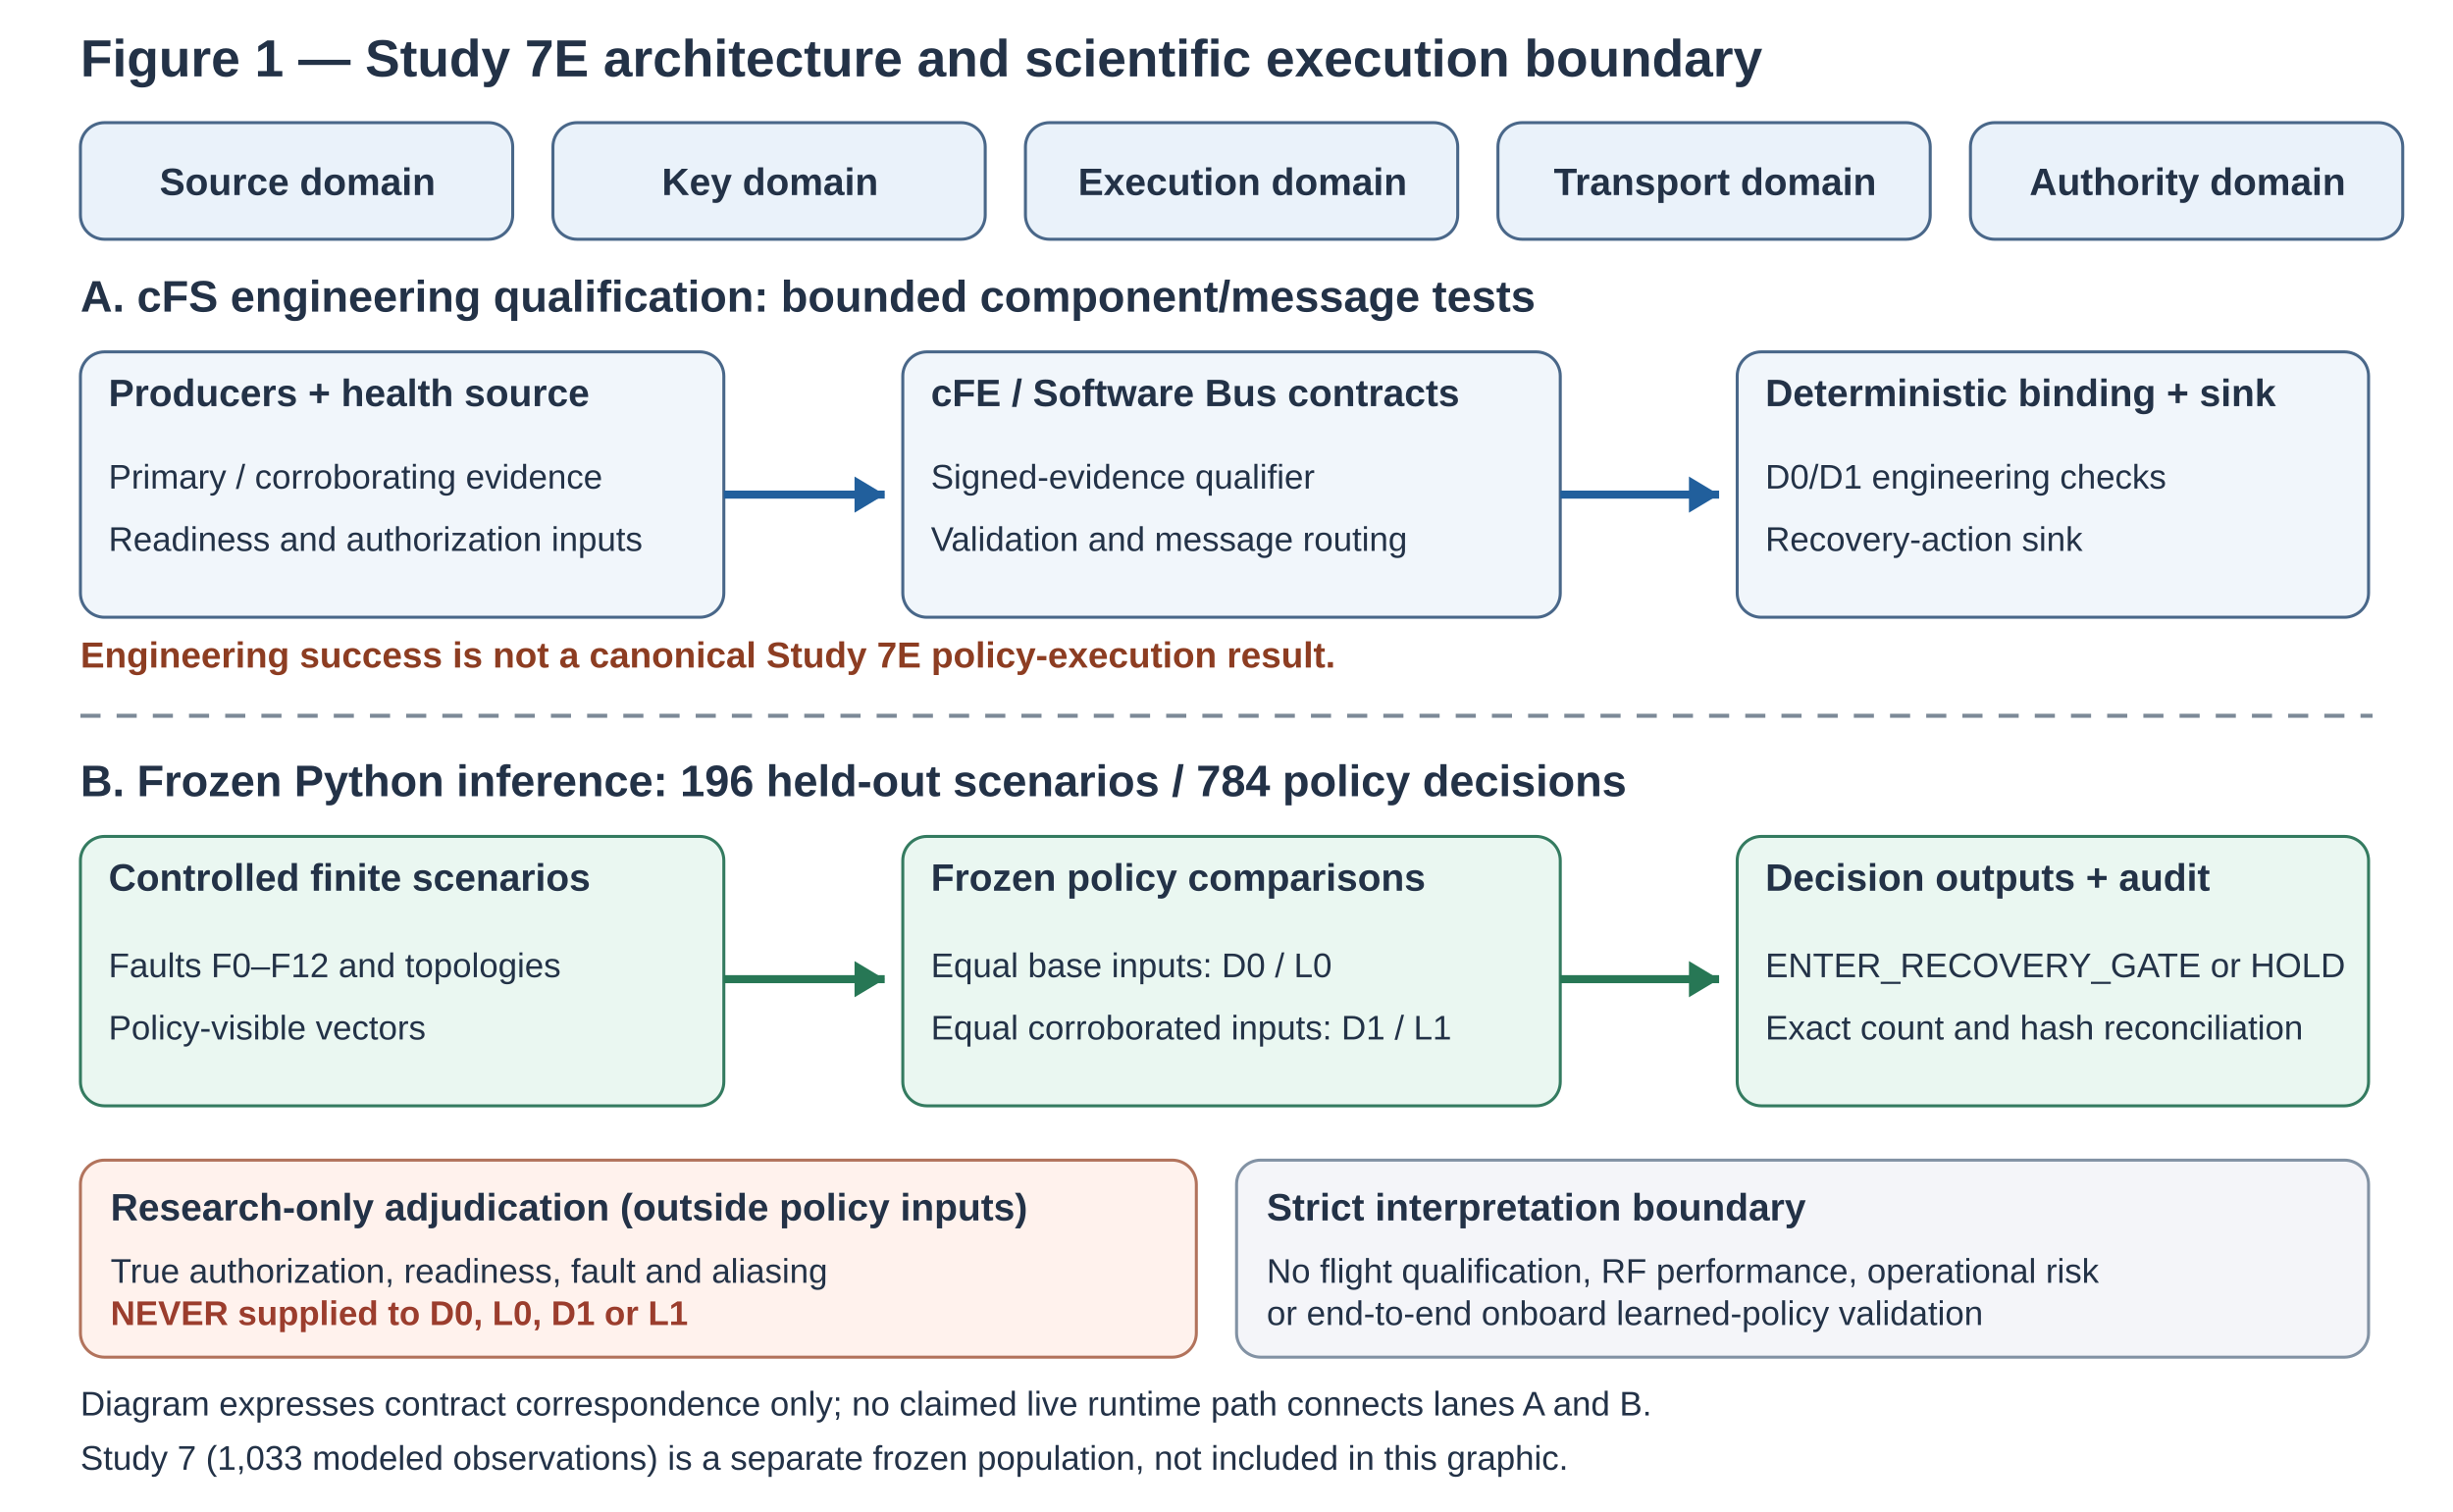
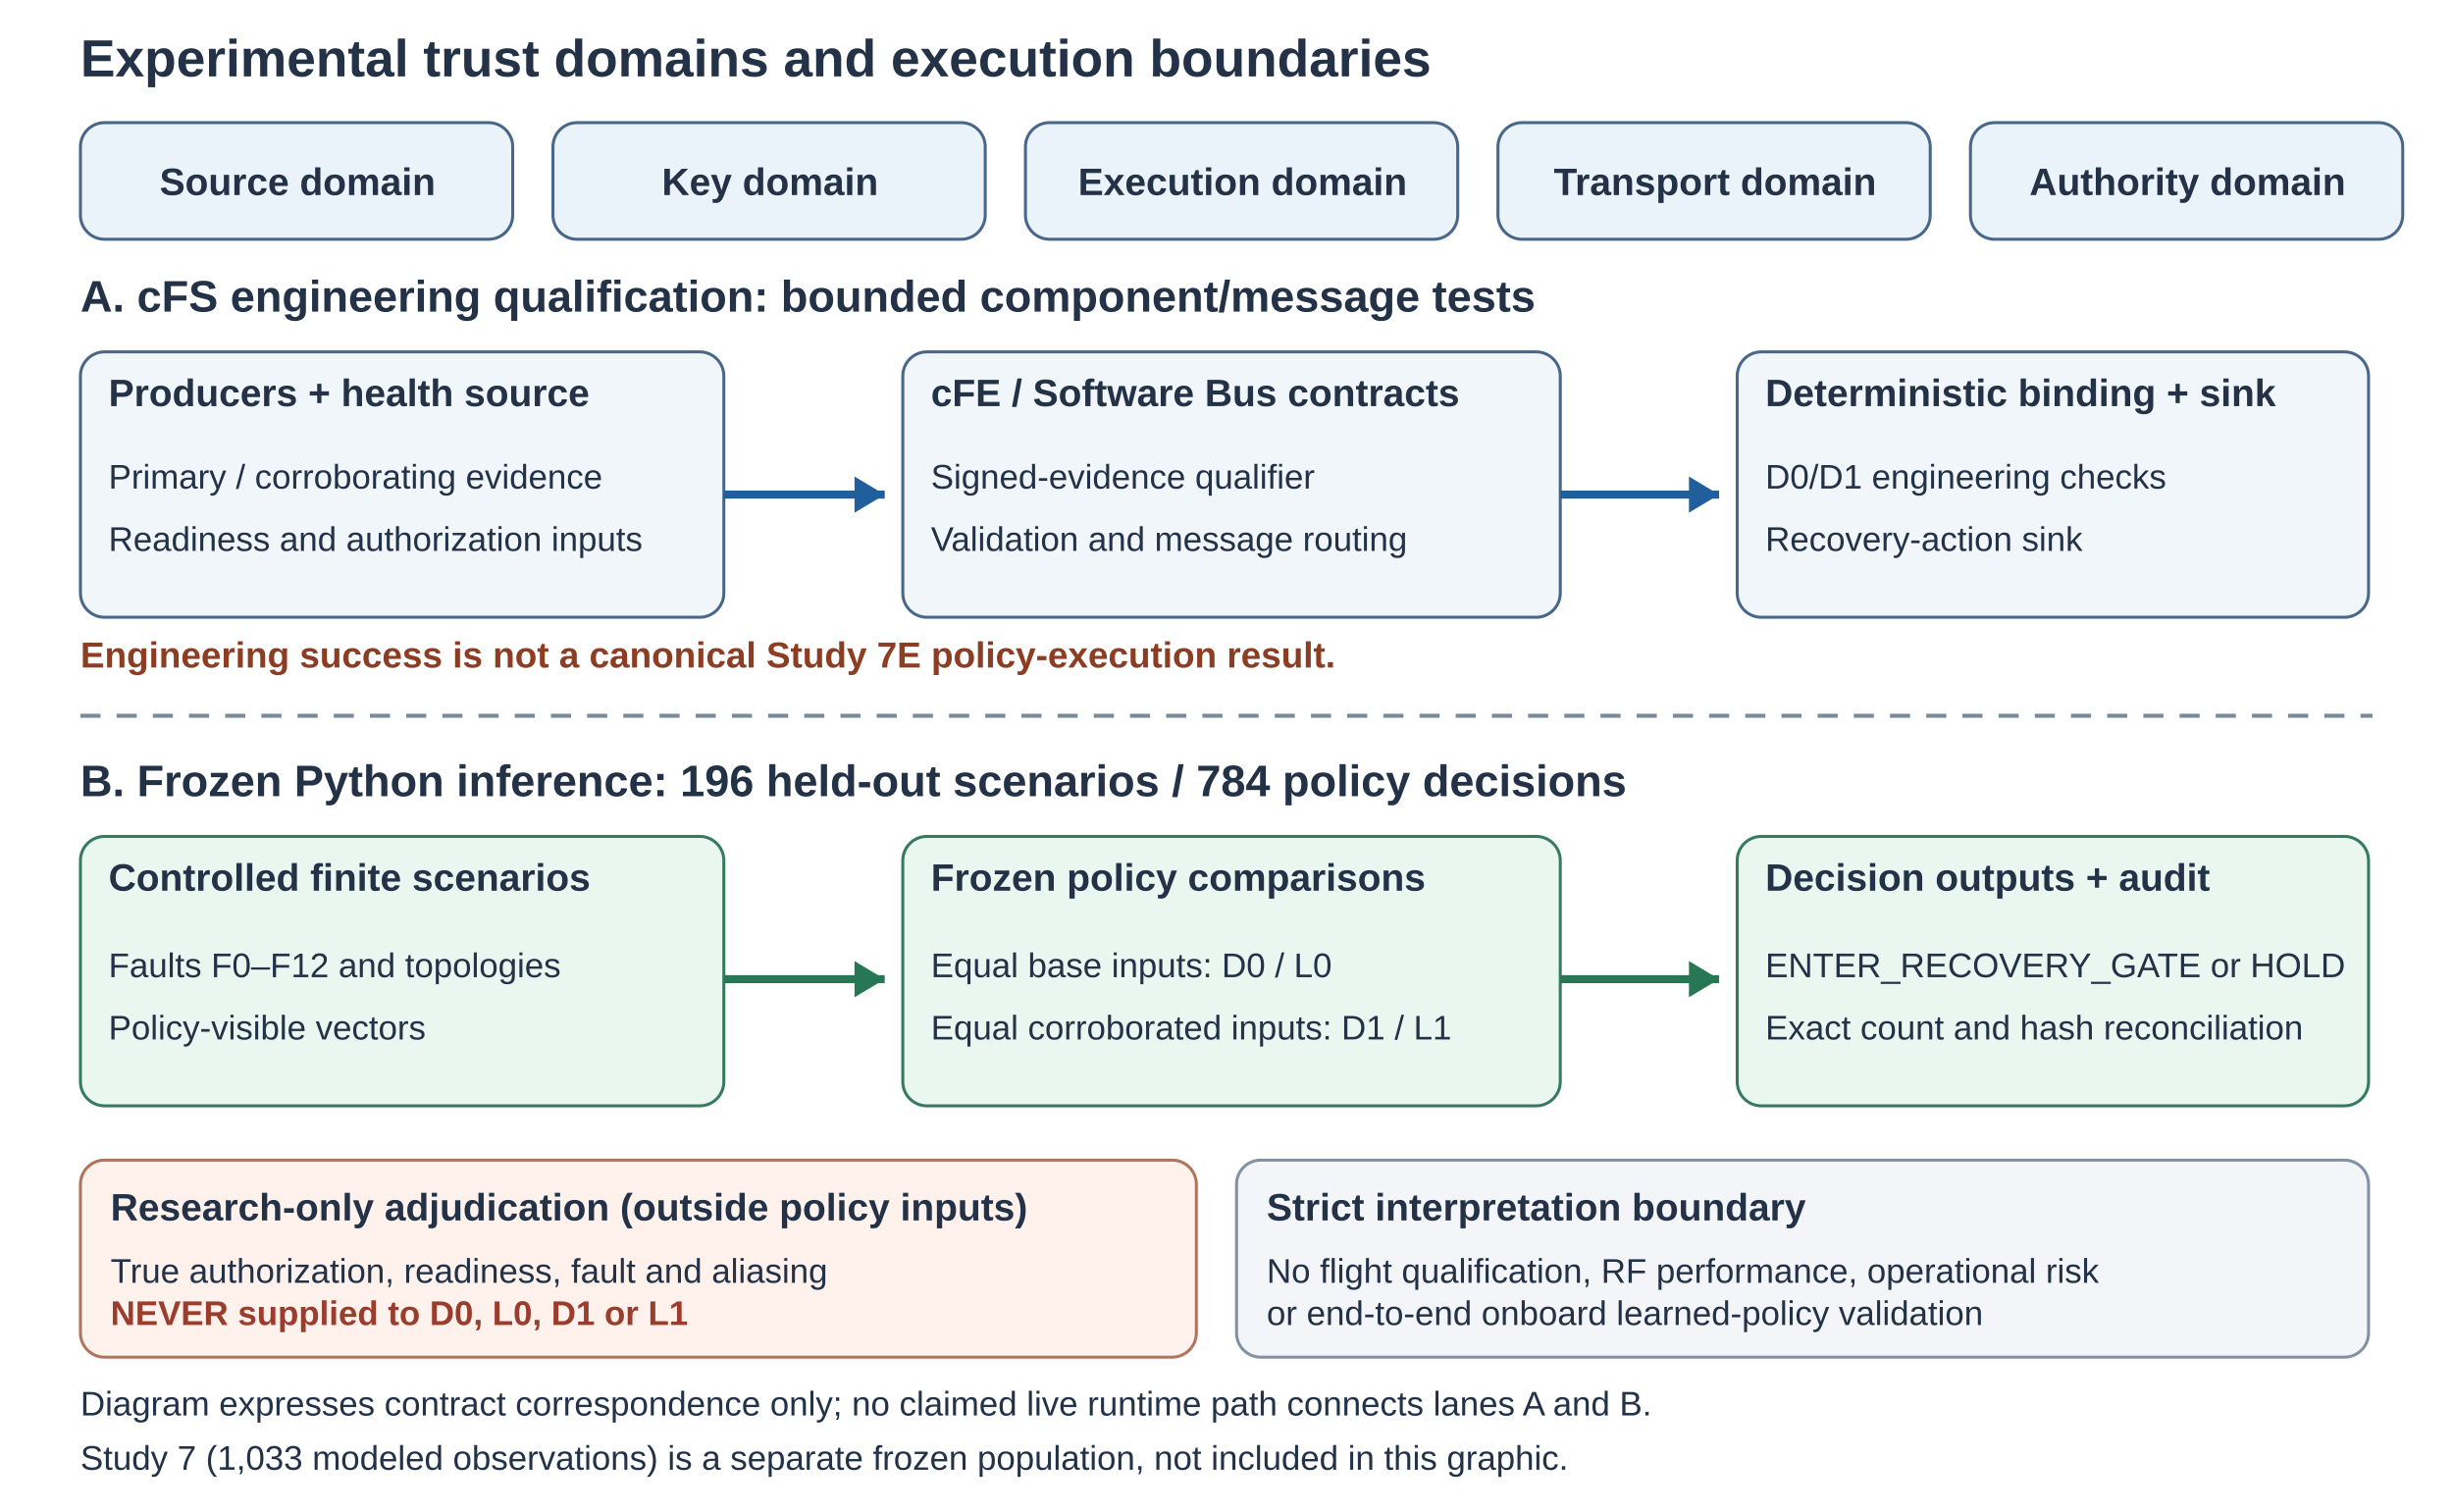
<svg xmlns="http://www.w3.org/2000/svg" role="img" aria-labelledby="title desc" width="1220" height="752" viewBox="0 0 1220 752">
  <rect width="1220" height="752" fill="white" />
-   <text x="40" y="38" font-family="Arial,Helvetica,sans-serif" font-size="26" font-weight="700" text-anchor="start" fill="#233247">Figure 1 — Study 7E architecture and scientific execution boundary</text>
+   <text x="40" y="38" font-family="Arial,Helvetica,sans-serif" font-size="26" font-weight="700" text-anchor="start" fill="#233247">Experimental trust domains and execution boundaries</text>
  <rect x="40" y="61" width="215" height="58" rx="12" fill="#eaf2fa" stroke="#496789" stroke-width="1.5" />
  <text x="148" y="97" font-family="Arial,Helvetica,sans-serif" font-size="19" font-weight="700" text-anchor="middle" fill="#233247">Source domain</text>
  <rect x="275" y="61" width="215" height="58" rx="12" fill="#eaf2fa" stroke="#496789" stroke-width="1.5" />
  <text x="383" y="97" font-family="Arial,Helvetica,sans-serif" font-size="19" font-weight="700" text-anchor="middle" fill="#233247">Key domain</text>
  <rect x="510" y="61" width="215" height="58" rx="12" fill="#eaf2fa" stroke="#496789" stroke-width="1.5" />
  <text x="618" y="97" font-family="Arial,Helvetica,sans-serif" font-size="19" font-weight="700" text-anchor="middle" fill="#233247">Execution domain</text>
  <rect x="745" y="61" width="215" height="58" rx="12" fill="#eaf2fa" stroke="#496789" stroke-width="1.5" />
  <text x="853" y="97" font-family="Arial,Helvetica,sans-serif" font-size="19" font-weight="700" text-anchor="middle" fill="#233247">Transport domain</text>
  <rect x="980" y="61" width="215" height="58" rx="12" fill="#eaf2fa" stroke="#496789" stroke-width="1.5" />
  <text x="1088" y="97" font-family="Arial,Helvetica,sans-serif" font-size="19" font-weight="700" text-anchor="middle" fill="#233247">Authority domain</text>
  <text x="40" y="155" font-family="Arial,Helvetica,sans-serif" font-size="22" font-weight="700" text-anchor="start" fill="#233247">A. cFS engineering qualification: bounded component/message tests</text>
  <rect x="40" y="175" width="320" height="132" rx="12" fill="#f1f6fb" stroke="#496789" stroke-width="1.5" />
  <text x="54" y="202" font-family="Arial,Helvetica,sans-serif" font-size="19" font-weight="700" text-anchor="start" fill="#233247">Producers + health source</text>
  <text x="54" y="243" font-family="Arial,Helvetica,sans-serif" font-size="17" font-weight="400" text-anchor="start" fill="#233247">Primary / corroborating evidence</text>
  <text x="54" y="274" font-family="Arial,Helvetica,sans-serif" font-size="17" font-weight="400" text-anchor="start" fill="#233247">Readiness and authorization inputs</text>
  <rect x="449" y="175" width="327" height="132" rx="12" fill="#f1f6fb" stroke="#496789" stroke-width="1.5" />
  <text x="463" y="202" font-family="Arial,Helvetica,sans-serif" font-size="19" font-weight="700" text-anchor="start" fill="#233247">cFE / Software Bus contracts</text>
  <text x="463" y="243" font-family="Arial,Helvetica,sans-serif" font-size="17" font-weight="400" text-anchor="start" fill="#233247">Signed-evidence qualifier</text>
  <text x="463" y="274" font-family="Arial,Helvetica,sans-serif" font-size="17" font-weight="400" text-anchor="start" fill="#233247">Validation and message routing</text>
  <rect x="864" y="175" width="314" height="132" rx="12" fill="#f1f6fb" stroke="#496789" stroke-width="1.5" />
  <text x="878" y="202" font-family="Arial,Helvetica,sans-serif" font-size="19" font-weight="700" text-anchor="start" fill="#233247">Deterministic binding + sink</text>
  <text x="878" y="243" font-family="Arial,Helvetica,sans-serif" font-size="17" font-weight="400" text-anchor="start" fill="#233247">D0/D1 engineering checks</text>
  <text x="878" y="274" font-family="Arial,Helvetica,sans-serif" font-size="17" font-weight="400" text-anchor="start" fill="#233247">Recovery-action sink</text>
  <path d="M360 246 H440 M776 246 H855" stroke="#215f9c" stroke-width="4" fill="none" />
  <path d="M440 246 l-15 -9 v18 z M855 246 l-15 -9 v18 z" fill="#215f9c" />
  <text x="40" y="332" font-family="Arial,Helvetica,sans-serif" font-size="18" font-weight="700" text-anchor="start" fill="#8d3d22">Engineering success is not a canonical Study 7E policy-execution result.</text>
  <line x1="40" y1="356" x2="1180" y2="356" stroke="#7c8997" stroke-width="2" stroke-dasharray="10 8" />
  <text x="40" y="396" font-family="Arial,Helvetica,sans-serif" font-size="22" font-weight="700" text-anchor="start" fill="#233247">B. Frozen Python inference: 196 held-out scenarios / 784 policy decisions</text>
  <rect x="40" y="416" width="320" height="134" rx="12" fill="#eaf7f1" stroke="#347b60" stroke-width="1.5" />
  <text x="54" y="443" font-family="Arial,Helvetica,sans-serif" font-size="19" font-weight="700" text-anchor="start" fill="#233247">Controlled finite scenarios</text>
  <text x="54" y="486" font-family="Arial,Helvetica,sans-serif" font-size="17" font-weight="400" text-anchor="start" fill="#233247">Faults F0–F12 and topologies</text>
  <text x="54" y="517" font-family="Arial,Helvetica,sans-serif" font-size="17" font-weight="400" text-anchor="start" fill="#233247">Policy-visible vectors</text>
  <rect x="449" y="416" width="327" height="134" rx="12" fill="#eaf7f1" stroke="#347b60" stroke-width="1.5" />
  <text x="463" y="443" font-family="Arial,Helvetica,sans-serif" font-size="19" font-weight="700" text-anchor="start" fill="#233247">Frozen policy comparisons</text>
  <text x="463" y="486" font-family="Arial,Helvetica,sans-serif" font-size="17" font-weight="400" text-anchor="start" fill="#233247">Equal base inputs: D0 / L0</text>
  <text x="463" y="517" font-family="Arial,Helvetica,sans-serif" font-size="17" font-weight="400" text-anchor="start" fill="#233247">Equal corroborated inputs: D1 / L1</text>
  <rect x="864" y="416" width="314" height="134" rx="12" fill="#eaf7f1" stroke="#347b60" stroke-width="1.5" />
  <text x="878" y="443" font-family="Arial,Helvetica,sans-serif" font-size="19" font-weight="700" text-anchor="start" fill="#233247">Decision outputs + audit</text>
  <text x="878" y="486" font-family="Arial,Helvetica,sans-serif" font-size="17" font-weight="400" text-anchor="start" fill="#233247">ENTER_RECOVERY_GATE or HOLD</text>
  <text x="878" y="517" font-family="Arial,Helvetica,sans-serif" font-size="17" font-weight="400" text-anchor="start" fill="#233247">Exact count and hash reconciliation</text>
  <path d="M360 487 H440 M776 487 H855" stroke="#277755" stroke-width="4" fill="none" />
  <path d="M440 487 l-15 -9 v18 z M855 487 l-15 -9 v18 z" fill="#277755" />
  <rect x="40" y="577" width="555" height="98" rx="12" fill="#fff2ed" stroke="#b2735c" stroke-width="1.5" />
  <text x="55" y="607" font-family="Arial,Helvetica,sans-serif" font-size="19" font-weight="700" text-anchor="start" fill="#233247">Research-only adjudication (outside policy inputs)</text>
  <text x="55" y="638" font-family="Arial,Helvetica,sans-serif" font-size="17" font-weight="400" text-anchor="start" fill="#233247">True authorization, readiness, fault and aliasing</text>
  <text x="55" y="659" font-family="Arial,Helvetica,sans-serif" font-size="17" font-weight="700" text-anchor="start" fill="#9b3d2d">NEVER supplied to D0, L0, D1 or L1</text>
  <rect x="615" y="577" width="563" height="98" rx="12" fill="#f4f5f9" stroke="#8292a4" stroke-width="1.5" />
  <text x="630" y="607" font-family="Arial,Helvetica,sans-serif" font-size="19" font-weight="700" text-anchor="start" fill="#233247">Strict interpretation boundary</text>
  <text x="630" y="638" font-family="Arial,Helvetica,sans-serif" font-size="17" font-weight="400" text-anchor="start" fill="#233247">No flight qualification, RF performance, operational risk</text>
  <text x="630" y="659" font-family="Arial,Helvetica,sans-serif" font-size="17" font-weight="400" text-anchor="start" fill="#233247">or end-to-end onboard learned-policy validation</text>
  <text x="40" y="704" font-family="Arial,Helvetica,sans-serif" font-size="17" font-weight="400" text-anchor="start" fill="#233247">Diagram expresses contract correspondence only; no claimed live runtime path connects lanes A and B.</text>
  <text x="40" y="731" font-family="Arial,Helvetica,sans-serif" font-size="17" font-weight="400" text-anchor="start" fill="#233247">Study 7 (1,033 modeled observations) is a separate frozen population, not included in this graphic.</text>
</svg>
